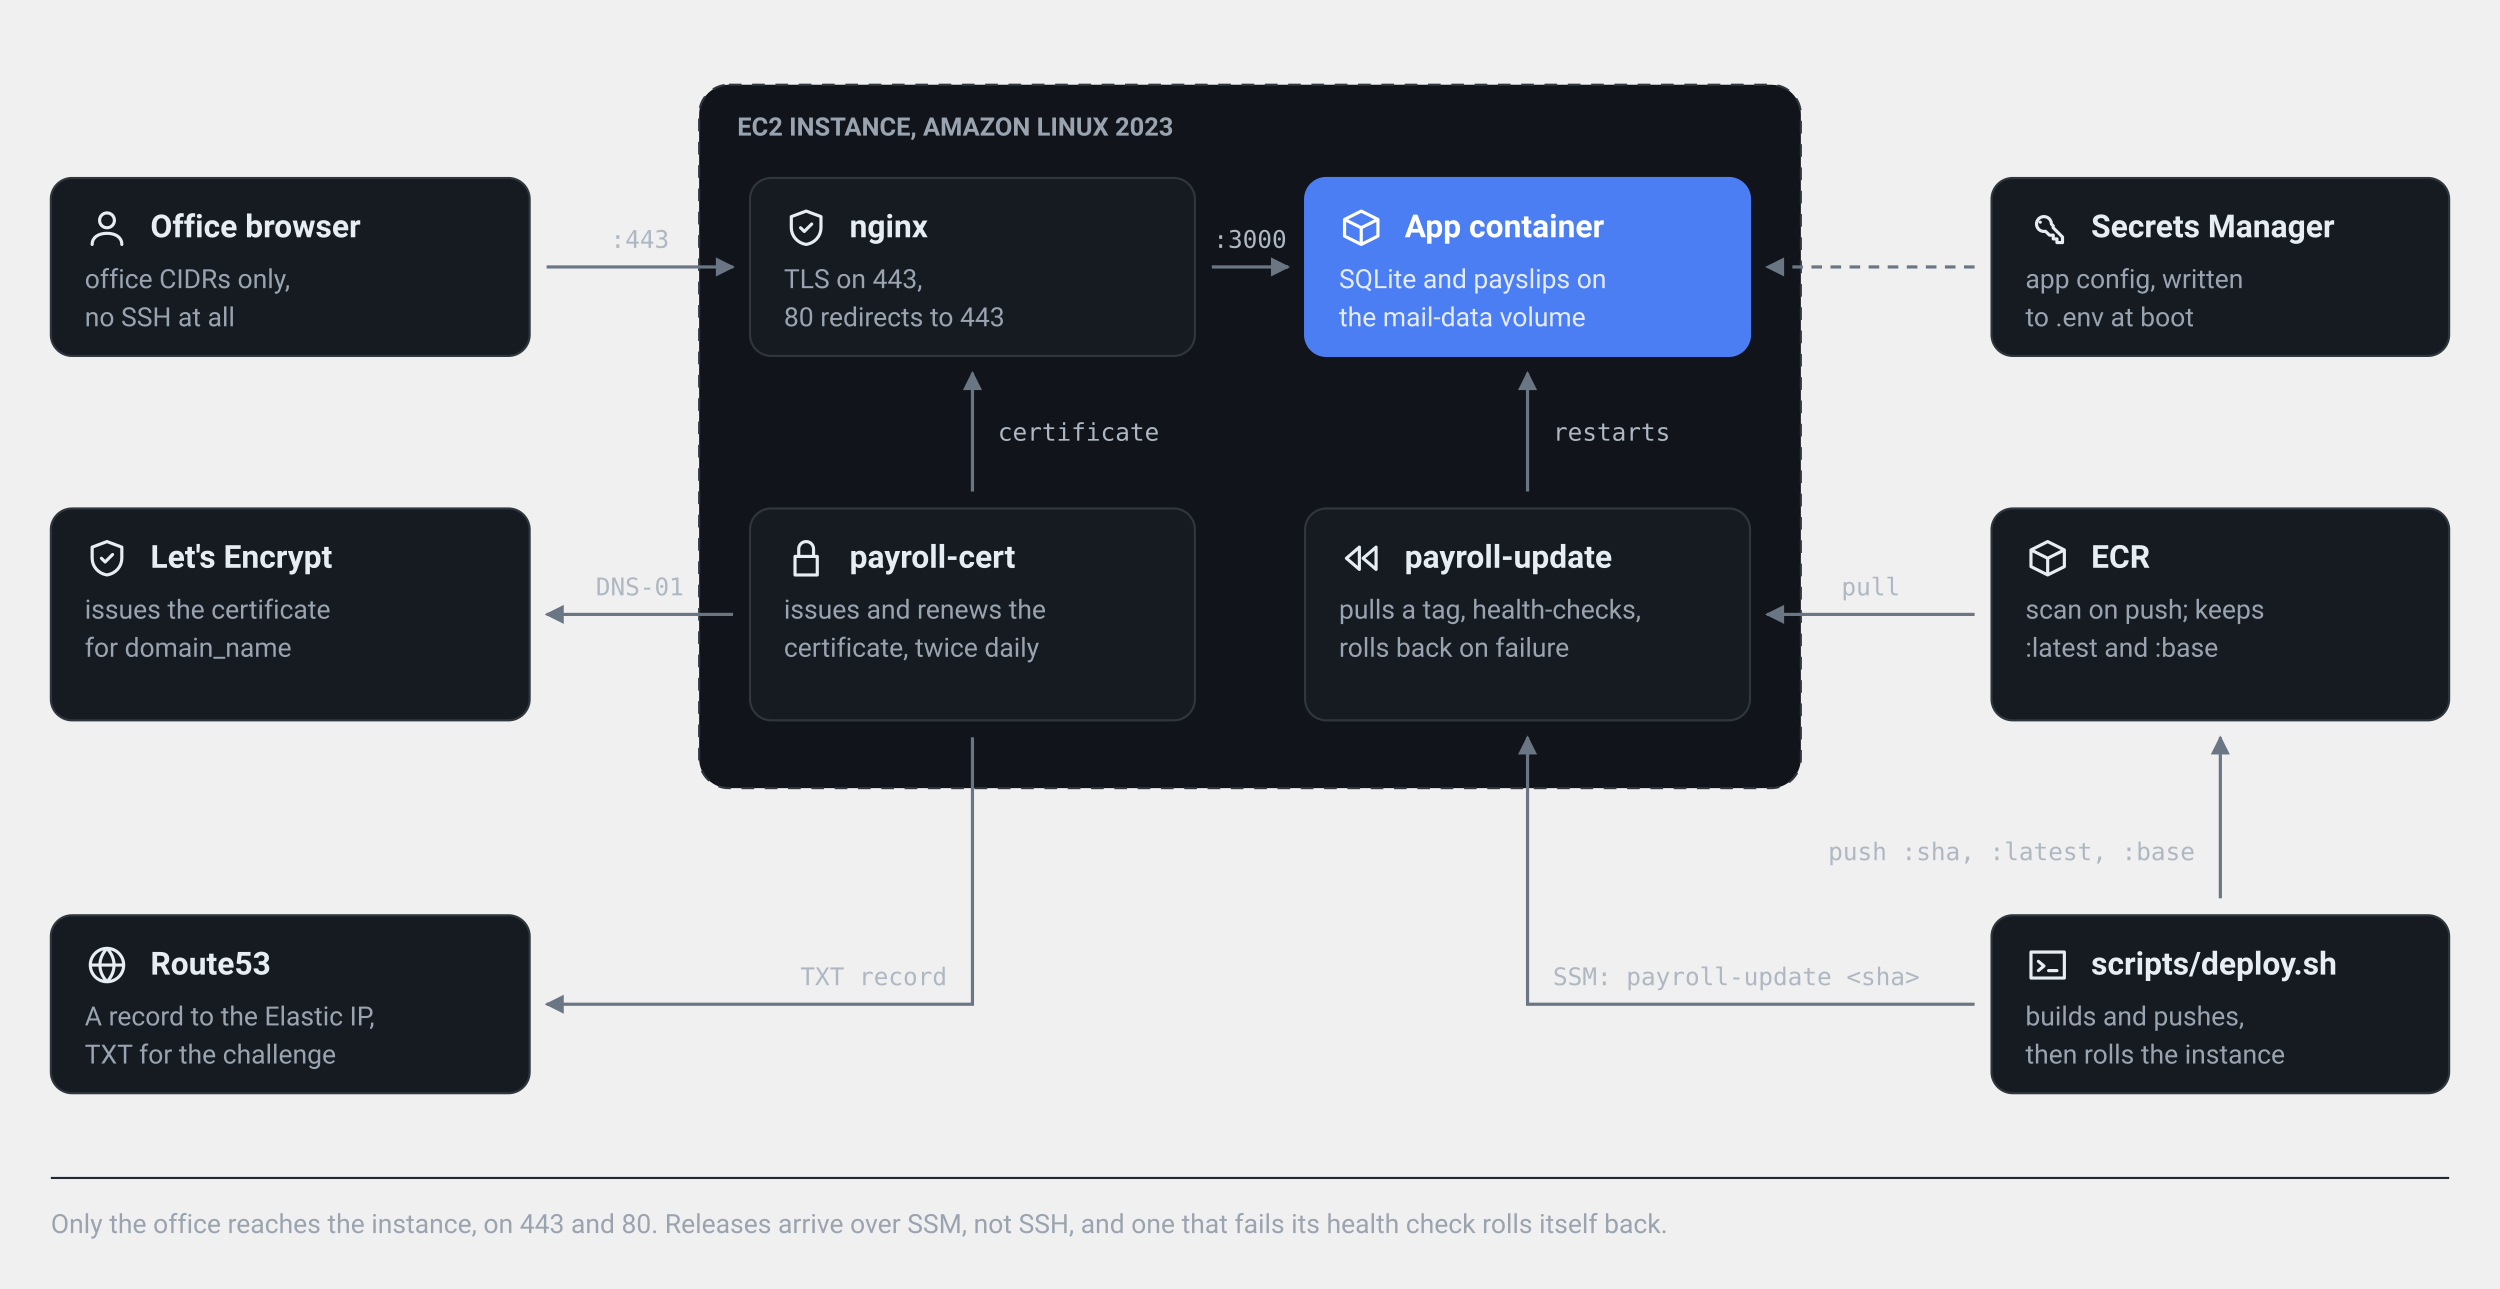
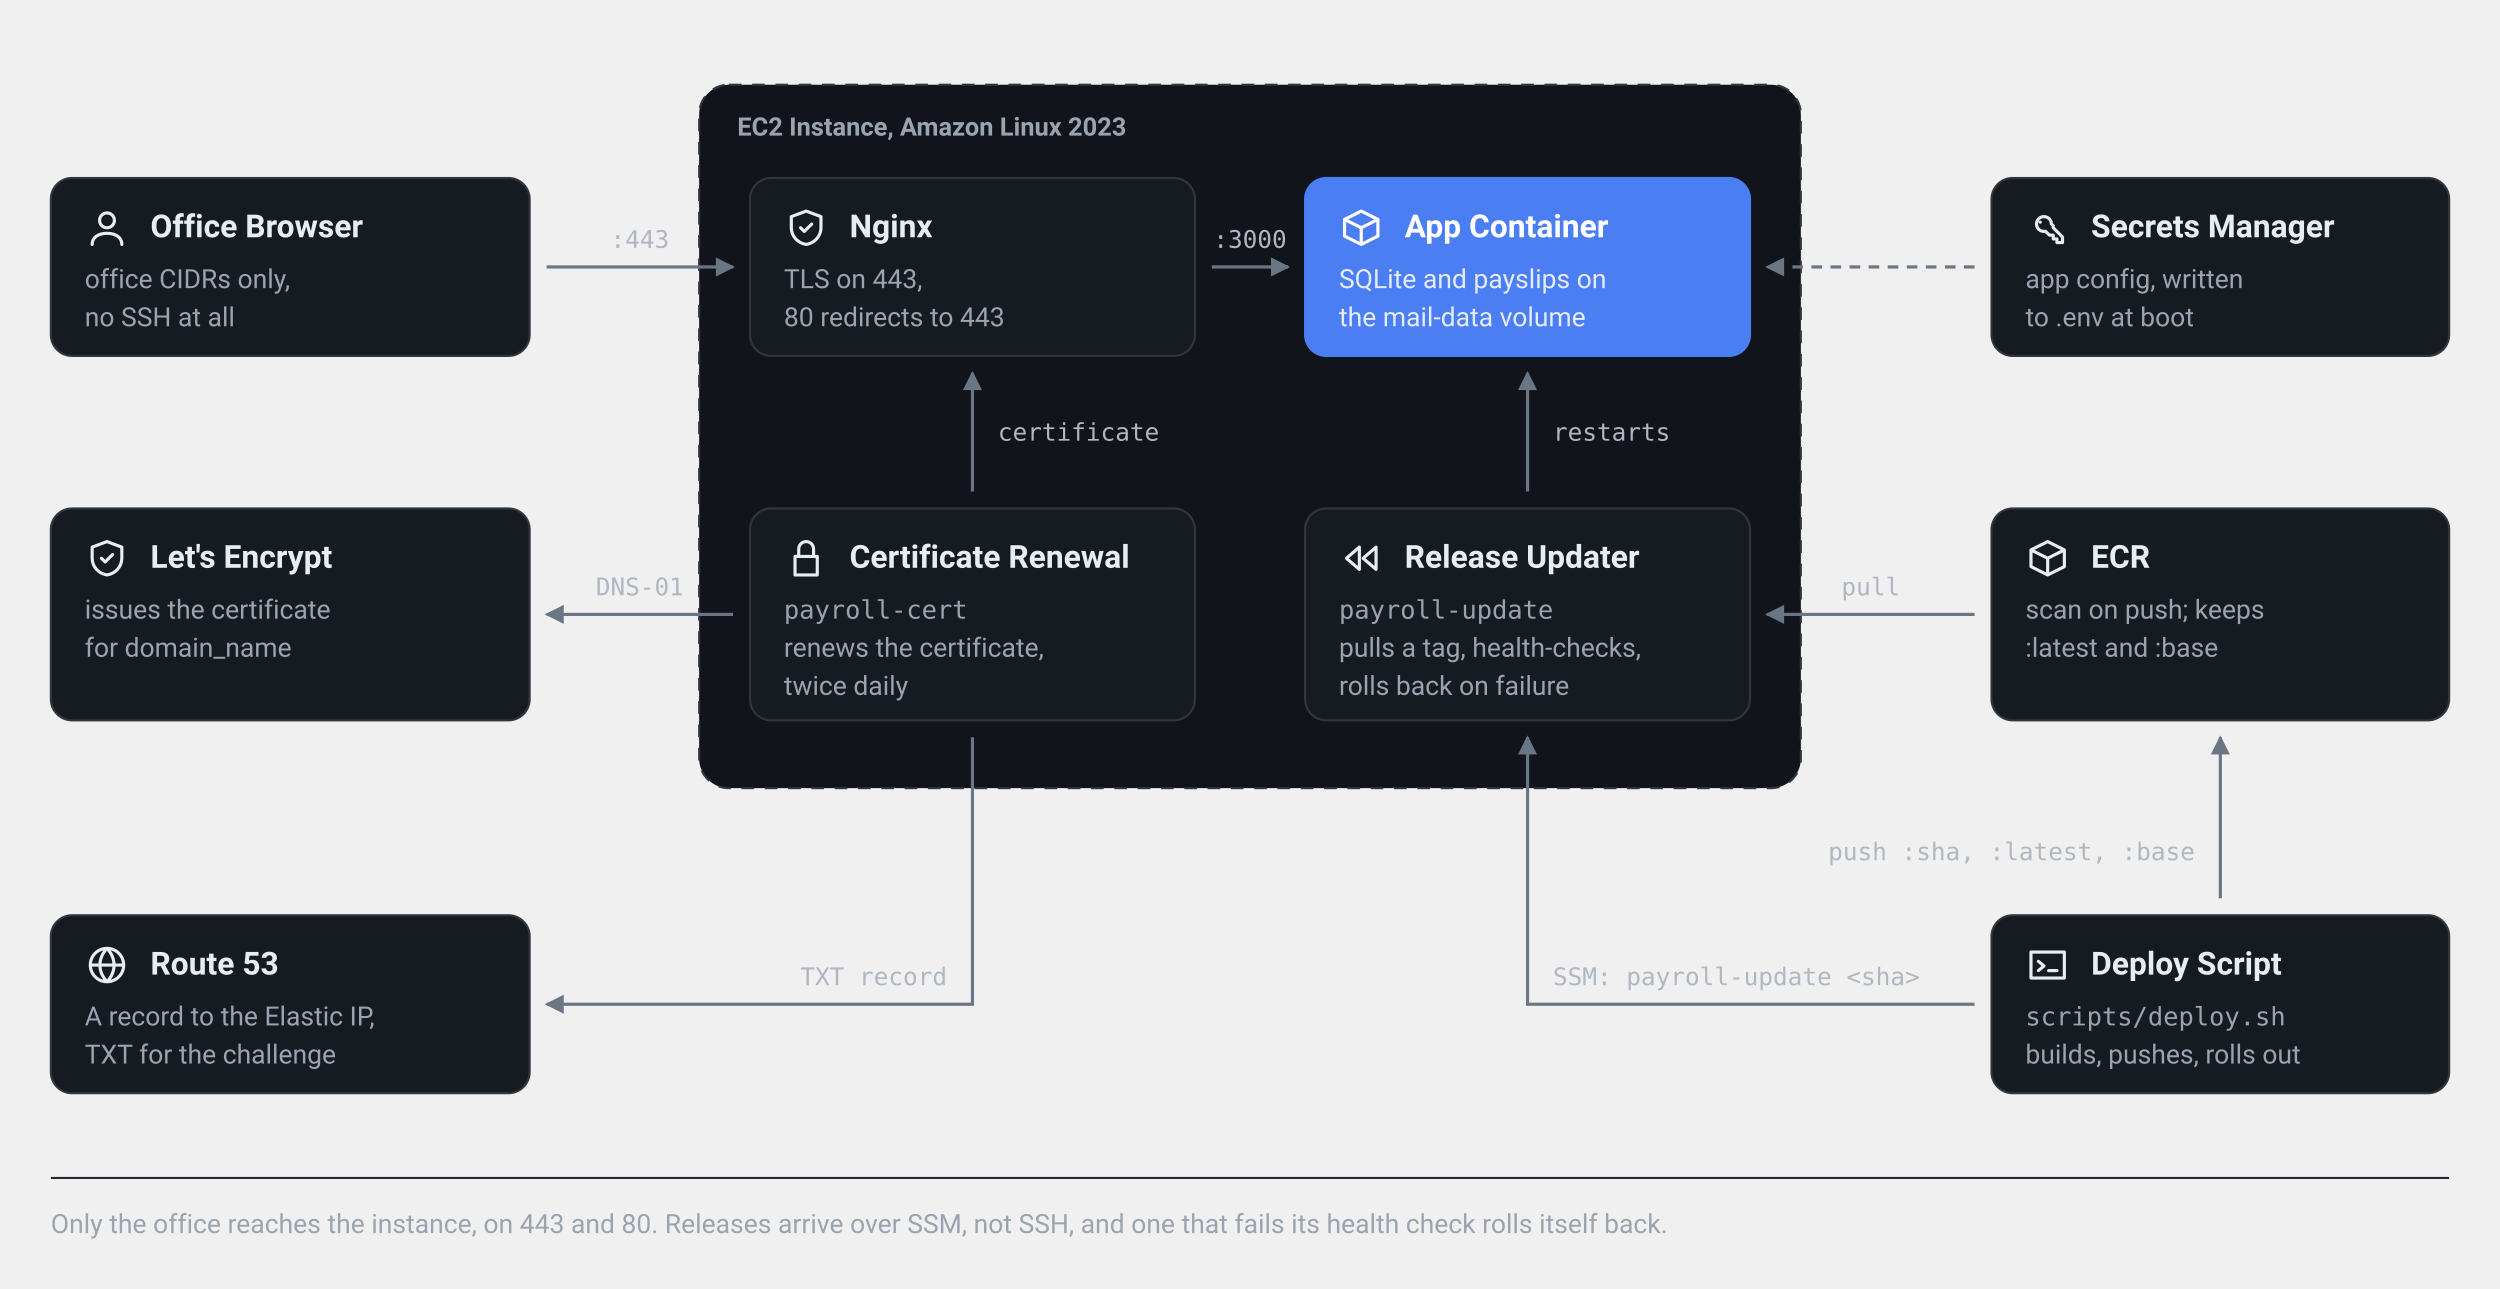
<svg xmlns="http://www.w3.org/2000/svg" viewBox="0 0 1180 608" width="1180" height="608" role="img" aria-label="An office browser reaches nginx on one EC2 instance over HTTPS; nginx proxies to the app container. Secrets Manager supplies the .env at boot. scripts/deploy.sh pushes the image to ECR and tells the instance over SSM to run payroll-update, which pulls the tag, health-checks it and rolls back on failure. payroll-cert keeps the Let's Encrypt certificate current using a Route53 DNS-01 challenge.">
  <defs>
    <marker id="a" viewBox="0 0 10 10" refX="9" refY="5" markerWidth="6" markerHeight="6" orient="auto-start-reverse">
      <path d="M0 0 10 5 0 10z" fill="#6b7684" />
    </marker>
    <marker id="b" viewBox="0 0 10 10" refX="1" refY="5" markerWidth="6" markerHeight="6" orient="auto">
      <path d="M10 0 0 5 10 10z" fill="#6b7684" />
    </marker>
  </defs>
  <rect x="330" y="40" width="520" height="332" rx="14" fill="#11151b" stroke="#30363d" stroke-width="1" stroke-dasharray="6 5" />
-   <text x="348.0" y="64.0" font-family="system-ui,-apple-system,'Segoe UI',Roboto,Helvetica,Arial,sans-serif" font-size="12" fill="#9aa4b0" text-anchor="start" font-weight="600">EC2 INSTANCE, AMAZON LINUX 2023</text>
+   <text x="348.0" y="64.0" font-family="system-ui,-apple-system,'Segoe UI',Roboto,Helvetica,Arial,sans-serif" font-size="12" fill="#9aa4b0" text-anchor="start" font-weight="600">EC2 Instance, Amazon Linux 2023</text>
  <rect x="354" y="84" width="210" height="84" rx="10" fill="#161b22" stroke="#30363d" stroke-width="1" />
  <g transform="translate(370.0,97.0) scale(0.875)" fill="none" stroke="#e6edf3" stroke-width="1.7" stroke-linecap="round" stroke-linejoin="round">
    <path d="M12 3 4 6v6c0 4.5 3.4 8.3 8 9 4.6-.7 8-4.5 8-9V6z M9 12l2 2 4-4" />
  </g>
-   <text x="401.0" y="112.0" font-family="system-ui,-apple-system,'Segoe UI',Roboto,Helvetica,Arial,sans-serif" font-size="15" fill="#e6edf3" text-anchor="start" font-weight="600">nginx</text>
+   <text x="401.0" y="112.0" font-family="system-ui,-apple-system,'Segoe UI',Roboto,Helvetica,Arial,sans-serif" font-size="15" fill="#e6edf3" text-anchor="start" font-weight="600">Nginx</text>
  <text x="370.0" y="136.0" font-family="system-ui,-apple-system,'Segoe UI',Roboto,Helvetica,Arial,sans-serif" font-size="12.5" fill="#9aa4b0" text-anchor="start">TLS on 443,</text>
  <text x="370.0" y="154.0" font-family="system-ui,-apple-system,'Segoe UI',Roboto,Helvetica,Arial,sans-serif" font-size="12.5" fill="#9aa4b0" text-anchor="start">80 redirects to 443</text>
  <rect x="616" y="84" width="210" height="84" rx="10" fill="#4c7ef3" stroke="#4c7ef3" stroke-width="1" />
  <g transform="translate(632.0,97.0) scale(0.875)" fill="none" stroke="#ffffff" stroke-width="1.7" stroke-linecap="round" stroke-linejoin="round">
    <path d="M12 3 3 7.5v9L12 21l9-4.5v-9z M3 7.5 12 12l9-4.5 M12 12v9" />
  </g>
-   <text x="663.0" y="112.0" font-family="system-ui,-apple-system,'Segoe UI',Roboto,Helvetica,Arial,sans-serif" font-size="15" fill="#ffffff" text-anchor="start" font-weight="600">App container</text>
+   <text x="663.0" y="112.0" font-family="system-ui,-apple-system,'Segoe UI',Roboto,Helvetica,Arial,sans-serif" font-size="15" fill="#ffffff" text-anchor="start" font-weight="600">App Container</text>
  <text x="632.0" y="136.0" font-family="system-ui,-apple-system,'Segoe UI',Roboto,Helvetica,Arial,sans-serif" font-size="12.5" fill="#ffffff" text-anchor="start" opacity="0.85">SQLite and payslips on</text>
  <text x="632.0" y="154.0" font-family="system-ui,-apple-system,'Segoe UI',Roboto,Helvetica,Arial,sans-serif" font-size="12.5" fill="#ffffff" text-anchor="start" opacity="0.85">the mail-data volume</text>
  <rect x="354" y="240" width="210" height="100" rx="10" fill="#161b22" stroke="#30363d" stroke-width="1" />
  <g transform="translate(370.0,253.0) scale(0.875)" fill="none" stroke="#e6edf3" stroke-width="1.7" stroke-linecap="round" stroke-linejoin="round">
    <path d="M6 11h12v10H6z M8 11V7a4 4 0 0 1 8 0v4" />
  </g>
-   <text x="401.0" y="268.0" font-family="system-ui,-apple-system,'Segoe UI',Roboto,Helvetica,Arial,sans-serif" font-size="15" fill="#e6edf3" text-anchor="start" font-weight="600">payroll-cert</text>
-   <text x="370.0" y="292.0" font-family="system-ui,-apple-system,'Segoe UI',Roboto,Helvetica,Arial,sans-serif" font-size="12.5" fill="#9aa4b0" text-anchor="start">issues and renews the</text>
-   <text x="370.0" y="310.0" font-family="system-ui,-apple-system,'Segoe UI',Roboto,Helvetica,Arial,sans-serif" font-size="12.5" fill="#9aa4b0" text-anchor="start">certificate, twice daily</text>
+   <text x="401.0" y="268.0" font-family="system-ui,-apple-system,'Segoe UI',Roboto,Helvetica,Arial,sans-serif" font-size="15" fill="#e6edf3" text-anchor="start" font-weight="600">Certificate Renewal</text>
+   <text x="370.0" y="292.0" font-family="ui-monospace,SFMono-Regular,'SF Mono',Menlo,Consolas,monospace" font-size="12" fill="#9aa4b0" text-anchor="start">payroll-cert</text>
+   <text x="370.0" y="310.0" font-family="system-ui,-apple-system,'Segoe UI',Roboto,Helvetica,Arial,sans-serif" font-size="12.5" fill="#9aa4b0" text-anchor="start">renews the certificate,</text>
+   <text x="370.0" y="328.0" font-family="system-ui,-apple-system,'Segoe UI',Roboto,Helvetica,Arial,sans-serif" font-size="12.5" fill="#9aa4b0" text-anchor="start">twice daily</text>
  <rect x="616" y="240" width="210" height="100" rx="10" fill="#161b22" stroke="#30363d" stroke-width="1" />
  <g transform="translate(632.0,253.0) scale(0.875)" fill="none" stroke="#e6edf3" stroke-width="1.7" stroke-linecap="round" stroke-linejoin="round">
    <path d="M11 6 4 12l7 6z M20 6l-7 6 7 6z" />
  </g>
-   <text x="663.0" y="268.0" font-family="system-ui,-apple-system,'Segoe UI',Roboto,Helvetica,Arial,sans-serif" font-size="15" fill="#e6edf3" text-anchor="start" font-weight="600">payroll-update</text>
-   <text x="632.0" y="292.0" font-family="system-ui,-apple-system,'Segoe UI',Roboto,Helvetica,Arial,sans-serif" font-size="12.5" fill="#9aa4b0" text-anchor="start">pulls a tag, health-checks,</text>
-   <text x="632.0" y="310.0" font-family="system-ui,-apple-system,'Segoe UI',Roboto,Helvetica,Arial,sans-serif" font-size="12.5" fill="#9aa4b0" text-anchor="start">rolls back on failure</text>
+   <text x="663.0" y="268.0" font-family="system-ui,-apple-system,'Segoe UI',Roboto,Helvetica,Arial,sans-serif" font-size="15" fill="#e6edf3" text-anchor="start" font-weight="600">Release Updater</text>
+   <text x="632.0" y="292.0" font-family="ui-monospace,SFMono-Regular,'SF Mono',Menlo,Consolas,monospace" font-size="12" fill="#9aa4b0" text-anchor="start">payroll-update</text>
+   <text x="632.0" y="310.0" font-family="system-ui,-apple-system,'Segoe UI',Roboto,Helvetica,Arial,sans-serif" font-size="12.5" fill="#9aa4b0" text-anchor="start">pulls a tag, health-checks,</text>
+   <text x="632.0" y="328.0" font-family="system-ui,-apple-system,'Segoe UI',Roboto,Helvetica,Arial,sans-serif" font-size="12.5" fill="#9aa4b0" text-anchor="start">rolls back on failure</text>
  <polyline points="572,126 608,126" fill="none" stroke="#6b7684" stroke-width="1.5" marker-end="url(#a)" />
  <text x="590.0" y="117.0" font-family="ui-monospace,SFMono-Regular,'SF Mono',Menlo,Consolas,monospace" font-size="11.5" fill="#aeb7c2" text-anchor="middle">:3000</text>
  <polyline points="459.0,232 459.0,176" fill="none" stroke="#6b7684" stroke-width="1.5" marker-end="url(#a)" />
  <text x="471.0" y="208.0" font-family="ui-monospace,SFMono-Regular,'SF Mono',Menlo,Consolas,monospace" font-size="11.5" fill="#aeb7c2" text-anchor="start">certificate</text>
  <polyline points="721.0,232 721.0,176" fill="none" stroke="#6b7684" stroke-width="1.5" marker-end="url(#a)" />
  <text x="733.0" y="208.0" font-family="ui-monospace,SFMono-Regular,'SF Mono',Menlo,Consolas,monospace" font-size="11.5" fill="#aeb7c2" text-anchor="start">restarts</text>
  <rect x="24" y="84" width="226" height="84" rx="10" fill="#161b22" stroke="#30363d" stroke-width="1" />
  <g transform="translate(40.0,97.0) scale(0.875)" fill="none" stroke="#e6edf3" stroke-width="1.7" stroke-linecap="round" stroke-linejoin="round">
    <path d="M12 12a4 4 0 1 0 0-8 4 4 0 0 0 0 8z M4 21c0-4 3.6-6 8-6s8 2 8 6" />
  </g>
-   <text x="71.0" y="112.0" font-family="system-ui,-apple-system,'Segoe UI',Roboto,Helvetica,Arial,sans-serif" font-size="15" fill="#e6edf3" text-anchor="start" font-weight="600">Office browser</text>
+   <text x="71.0" y="112.0" font-family="system-ui,-apple-system,'Segoe UI',Roboto,Helvetica,Arial,sans-serif" font-size="15" fill="#e6edf3" text-anchor="start" font-weight="600">Office Browser</text>
  <text x="40.0" y="136.0" font-family="system-ui,-apple-system,'Segoe UI',Roboto,Helvetica,Arial,sans-serif" font-size="12.5" fill="#9aa4b0" text-anchor="start">office CIDRs only,</text>
  <text x="40.0" y="154.0" font-family="system-ui,-apple-system,'Segoe UI',Roboto,Helvetica,Arial,sans-serif" font-size="12.5" fill="#9aa4b0" text-anchor="start">no SSH at all</text>
  <polyline points="258,126 346,126" fill="none" stroke="#6b7684" stroke-width="1.5" marker-end="url(#a)" />
  <text x="302.0" y="117.0" font-family="ui-monospace,SFMono-Regular,'SF Mono',Menlo,Consolas,monospace" font-size="11.5" fill="#aeb7c2" text-anchor="middle">:443</text>
  <rect x="24" y="240" width="226" height="100" rx="10" fill="#161b22" stroke="#30363d" stroke-width="1" />
  <g transform="translate(40.0,253.0) scale(0.875)" fill="none" stroke="#e6edf3" stroke-width="1.7" stroke-linecap="round" stroke-linejoin="round">
    <path d="M12 3 4 6v6c0 4.5 3.4 8.3 8 9 4.6-.7 8-4.5 8-9V6z M9 12l2 2 4-4" />
  </g>
  <text x="71.0" y="268.0" font-family="system-ui,-apple-system,'Segoe UI',Roboto,Helvetica,Arial,sans-serif" font-size="15" fill="#e6edf3" text-anchor="start" font-weight="600">Let's Encrypt</text>
  <text x="40.0" y="292.0" font-family="system-ui,-apple-system,'Segoe UI',Roboto,Helvetica,Arial,sans-serif" font-size="12.5" fill="#9aa4b0" text-anchor="start">issues the certificate</text>
  <text x="40.0" y="310.0" font-family="system-ui,-apple-system,'Segoe UI',Roboto,Helvetica,Arial,sans-serif" font-size="12.5" fill="#9aa4b0" text-anchor="start">for domain_name</text>
  <polyline points="346,290 258,290" fill="none" stroke="#6b7684" stroke-width="1.5" marker-end="url(#a)" />
  <text x="302.0" y="281.0" font-family="ui-monospace,SFMono-Regular,'SF Mono',Menlo,Consolas,monospace" font-size="11.5" fill="#aeb7c2" text-anchor="middle">DNS-01</text>
  <rect x="940" y="84" width="216" height="84" rx="10" fill="#161b22" stroke="#30363d" stroke-width="1" />
  <g transform="translate(956.0,97.0) scale(0.875)" fill="none" stroke="#e6edf3" stroke-width="1.7" stroke-linecap="round" stroke-linejoin="round">
    <path d="M14 10a4 4 0 1 0-3.2 3.9L13 16h2v2h2v2h3v-3l-5.1-5.1c.1-.3.1-.6.1-.9z M8 9h.01" />
  </g>
  <text x="987.0" y="112.0" font-family="system-ui,-apple-system,'Segoe UI',Roboto,Helvetica,Arial,sans-serif" font-size="15" fill="#e6edf3" text-anchor="start" font-weight="600">Secrets Manager</text>
  <text x="956.0" y="136.0" font-family="system-ui,-apple-system,'Segoe UI',Roboto,Helvetica,Arial,sans-serif" font-size="12.5" fill="#9aa4b0" text-anchor="start">app config, written</text>
  <text x="956.0" y="154.0" font-family="system-ui,-apple-system,'Segoe UI',Roboto,Helvetica,Arial,sans-serif" font-size="12.5" fill="#9aa4b0" text-anchor="start">to .env at boot</text>
  <polyline points="932,126 834,126" fill="none" stroke="#6b7684" stroke-width="1.5" stroke-dasharray="5 4" marker-end="url(#a)" />
  <rect x="940" y="240" width="216" height="100" rx="10" fill="#161b22" stroke="#30363d" stroke-width="1" />
  <g transform="translate(956.0,253.0) scale(0.875)" fill="none" stroke="#e6edf3" stroke-width="1.7" stroke-linecap="round" stroke-linejoin="round">
    <path d="M12 3 3 7.5v9L12 21l9-4.5v-9z M3 7.5 12 12l9-4.5 M12 12v9" />
  </g>
  <text x="987.0" y="268.0" font-family="system-ui,-apple-system,'Segoe UI',Roboto,Helvetica,Arial,sans-serif" font-size="15" fill="#e6edf3" text-anchor="start" font-weight="600">ECR</text>
  <text x="956.0" y="292.0" font-family="system-ui,-apple-system,'Segoe UI',Roboto,Helvetica,Arial,sans-serif" font-size="12.5" fill="#9aa4b0" text-anchor="start">scan on push; keeps</text>
  <text x="956.0" y="310.0" font-family="system-ui,-apple-system,'Segoe UI',Roboto,Helvetica,Arial,sans-serif" font-size="12.5" fill="#9aa4b0" text-anchor="start">:latest and :base</text>
  <polyline points="932,290 834,290" fill="none" stroke="#6b7684" stroke-width="1.5" marker-end="url(#a)" />
  <text x="883.0" y="281.0" font-family="ui-monospace,SFMono-Regular,'SF Mono',Menlo,Consolas,monospace" font-size="11.5" fill="#aeb7c2" text-anchor="middle">pull</text>
  <rect x="24" y="432" width="226" height="84" rx="10" fill="#161b22" stroke="#30363d" stroke-width="1" />
  <g transform="translate(40.0,445.0) scale(0.875)" fill="none" stroke="#e6edf3" stroke-width="1.7" stroke-linecap="round" stroke-linejoin="round">
    <path d="M12 3a9 9 0 1 0 0 18 9 9 0 0 0 0-18z M3 12h18 M12 3c2.5 2.7 3.8 5.7 3.8 9s-1.3 6.3-3.8 9 M12 3c-2.5 2.7-3.8 5.7-3.8 9s1.3 6.3 3.8 9" />
  </g>
-   <text x="71.0" y="460.0" font-family="system-ui,-apple-system,'Segoe UI',Roboto,Helvetica,Arial,sans-serif" font-size="15" fill="#e6edf3" text-anchor="start" font-weight="600">Route53</text>
+   <text x="71.0" y="460.0" font-family="system-ui,-apple-system,'Segoe UI',Roboto,Helvetica,Arial,sans-serif" font-size="15" fill="#e6edf3" text-anchor="start" font-weight="600">Route 53</text>
  <text x="40.0" y="484.0" font-family="system-ui,-apple-system,'Segoe UI',Roboto,Helvetica,Arial,sans-serif" font-size="12.5" fill="#9aa4b0" text-anchor="start">A record to the Elastic IP,</text>
  <text x="40.0" y="502.0" font-family="system-ui,-apple-system,'Segoe UI',Roboto,Helvetica,Arial,sans-serif" font-size="12.5" fill="#9aa4b0" text-anchor="start">TXT for the challenge</text>
  <polyline points="459.0,348 459.0,474 258,474" fill="none" stroke="#6b7684" stroke-width="1.5" marker-end="url(#a)" />
  <text x="447.0" y="465.0" font-family="ui-monospace,SFMono-Regular,'SF Mono',Menlo,Consolas,monospace" font-size="11.5" fill="#aeb7c2" text-anchor="end">TXT record</text>
  <rect x="940" y="432" width="216" height="84" rx="10" fill="#161b22" stroke="#30363d" stroke-width="1" />
  <g transform="translate(956.0,445.0) scale(0.875)" fill="none" stroke="#e6edf3" stroke-width="1.7" stroke-linecap="round" stroke-linejoin="round">
    <path d="M3 5h18v14H3z M7 10l3 2.5L7 15 M12.5 15h4.5" />
  </g>
-   <text x="987.0" y="460.0" font-family="system-ui,-apple-system,'Segoe UI',Roboto,Helvetica,Arial,sans-serif" font-size="15" fill="#e6edf3" text-anchor="start" font-weight="600">scripts/deploy.sh</text>
-   <text x="956.0" y="484.0" font-family="system-ui,-apple-system,'Segoe UI',Roboto,Helvetica,Arial,sans-serif" font-size="12.5" fill="#9aa4b0" text-anchor="start">builds and pushes,</text>
-   <text x="956.0" y="502.0" font-family="system-ui,-apple-system,'Segoe UI',Roboto,Helvetica,Arial,sans-serif" font-size="12.5" fill="#9aa4b0" text-anchor="start">then rolls the instance</text>
+   <text x="987.0" y="460.0" font-family="system-ui,-apple-system,'Segoe UI',Roboto,Helvetica,Arial,sans-serif" font-size="15" fill="#e6edf3" text-anchor="start" font-weight="600">Deploy Script</text>
+   <text x="956.0" y="484.0" font-family="ui-monospace,SFMono-Regular,'SF Mono',Menlo,Consolas,monospace" font-size="12" fill="#9aa4b0" text-anchor="start">scripts/deploy.sh</text>
+   <text x="956.0" y="502.0" font-family="system-ui,-apple-system,'Segoe UI',Roboto,Helvetica,Arial,sans-serif" font-size="12.5" fill="#9aa4b0" text-anchor="start">builds, pushes, rolls out</text>
  <polyline points="1048,424 1048,348" fill="none" stroke="#6b7684" stroke-width="1.5" marker-end="url(#a)" />
  <text x="1036.0" y="406.0" font-family="ui-monospace,SFMono-Regular,'SF Mono',Menlo,Consolas,monospace" font-size="11.5" fill="#aeb7c2" text-anchor="end">push :sha, :latest, :base</text>
  <polyline points="932,474 721.0,474 721.0,348" fill="none" stroke="#6b7684" stroke-width="1.5" marker-end="url(#a)" />
  <text x="733.0" y="465.0" font-family="ui-monospace,SFMono-Regular,'SF Mono',Menlo,Consolas,monospace" font-size="11.5" fill="#aeb7c2" text-anchor="start">SSM: payroll-update &lt;sha&gt;</text>
  <line x1="24" y1="556" x2="1156" y2="556" stroke="#232a33" stroke-width="1" />
  <text x="24.0" y="582.0" font-family="system-ui,-apple-system,'Segoe UI',Roboto,Helvetica,Arial,sans-serif" font-size="12.5" fill="#9aa4b0" text-anchor="start">Only the office reaches the instance, on 443 and 80. Releases arrive over SSM, not SSH, and one that fails its health check rolls itself back.</text>
</svg>
